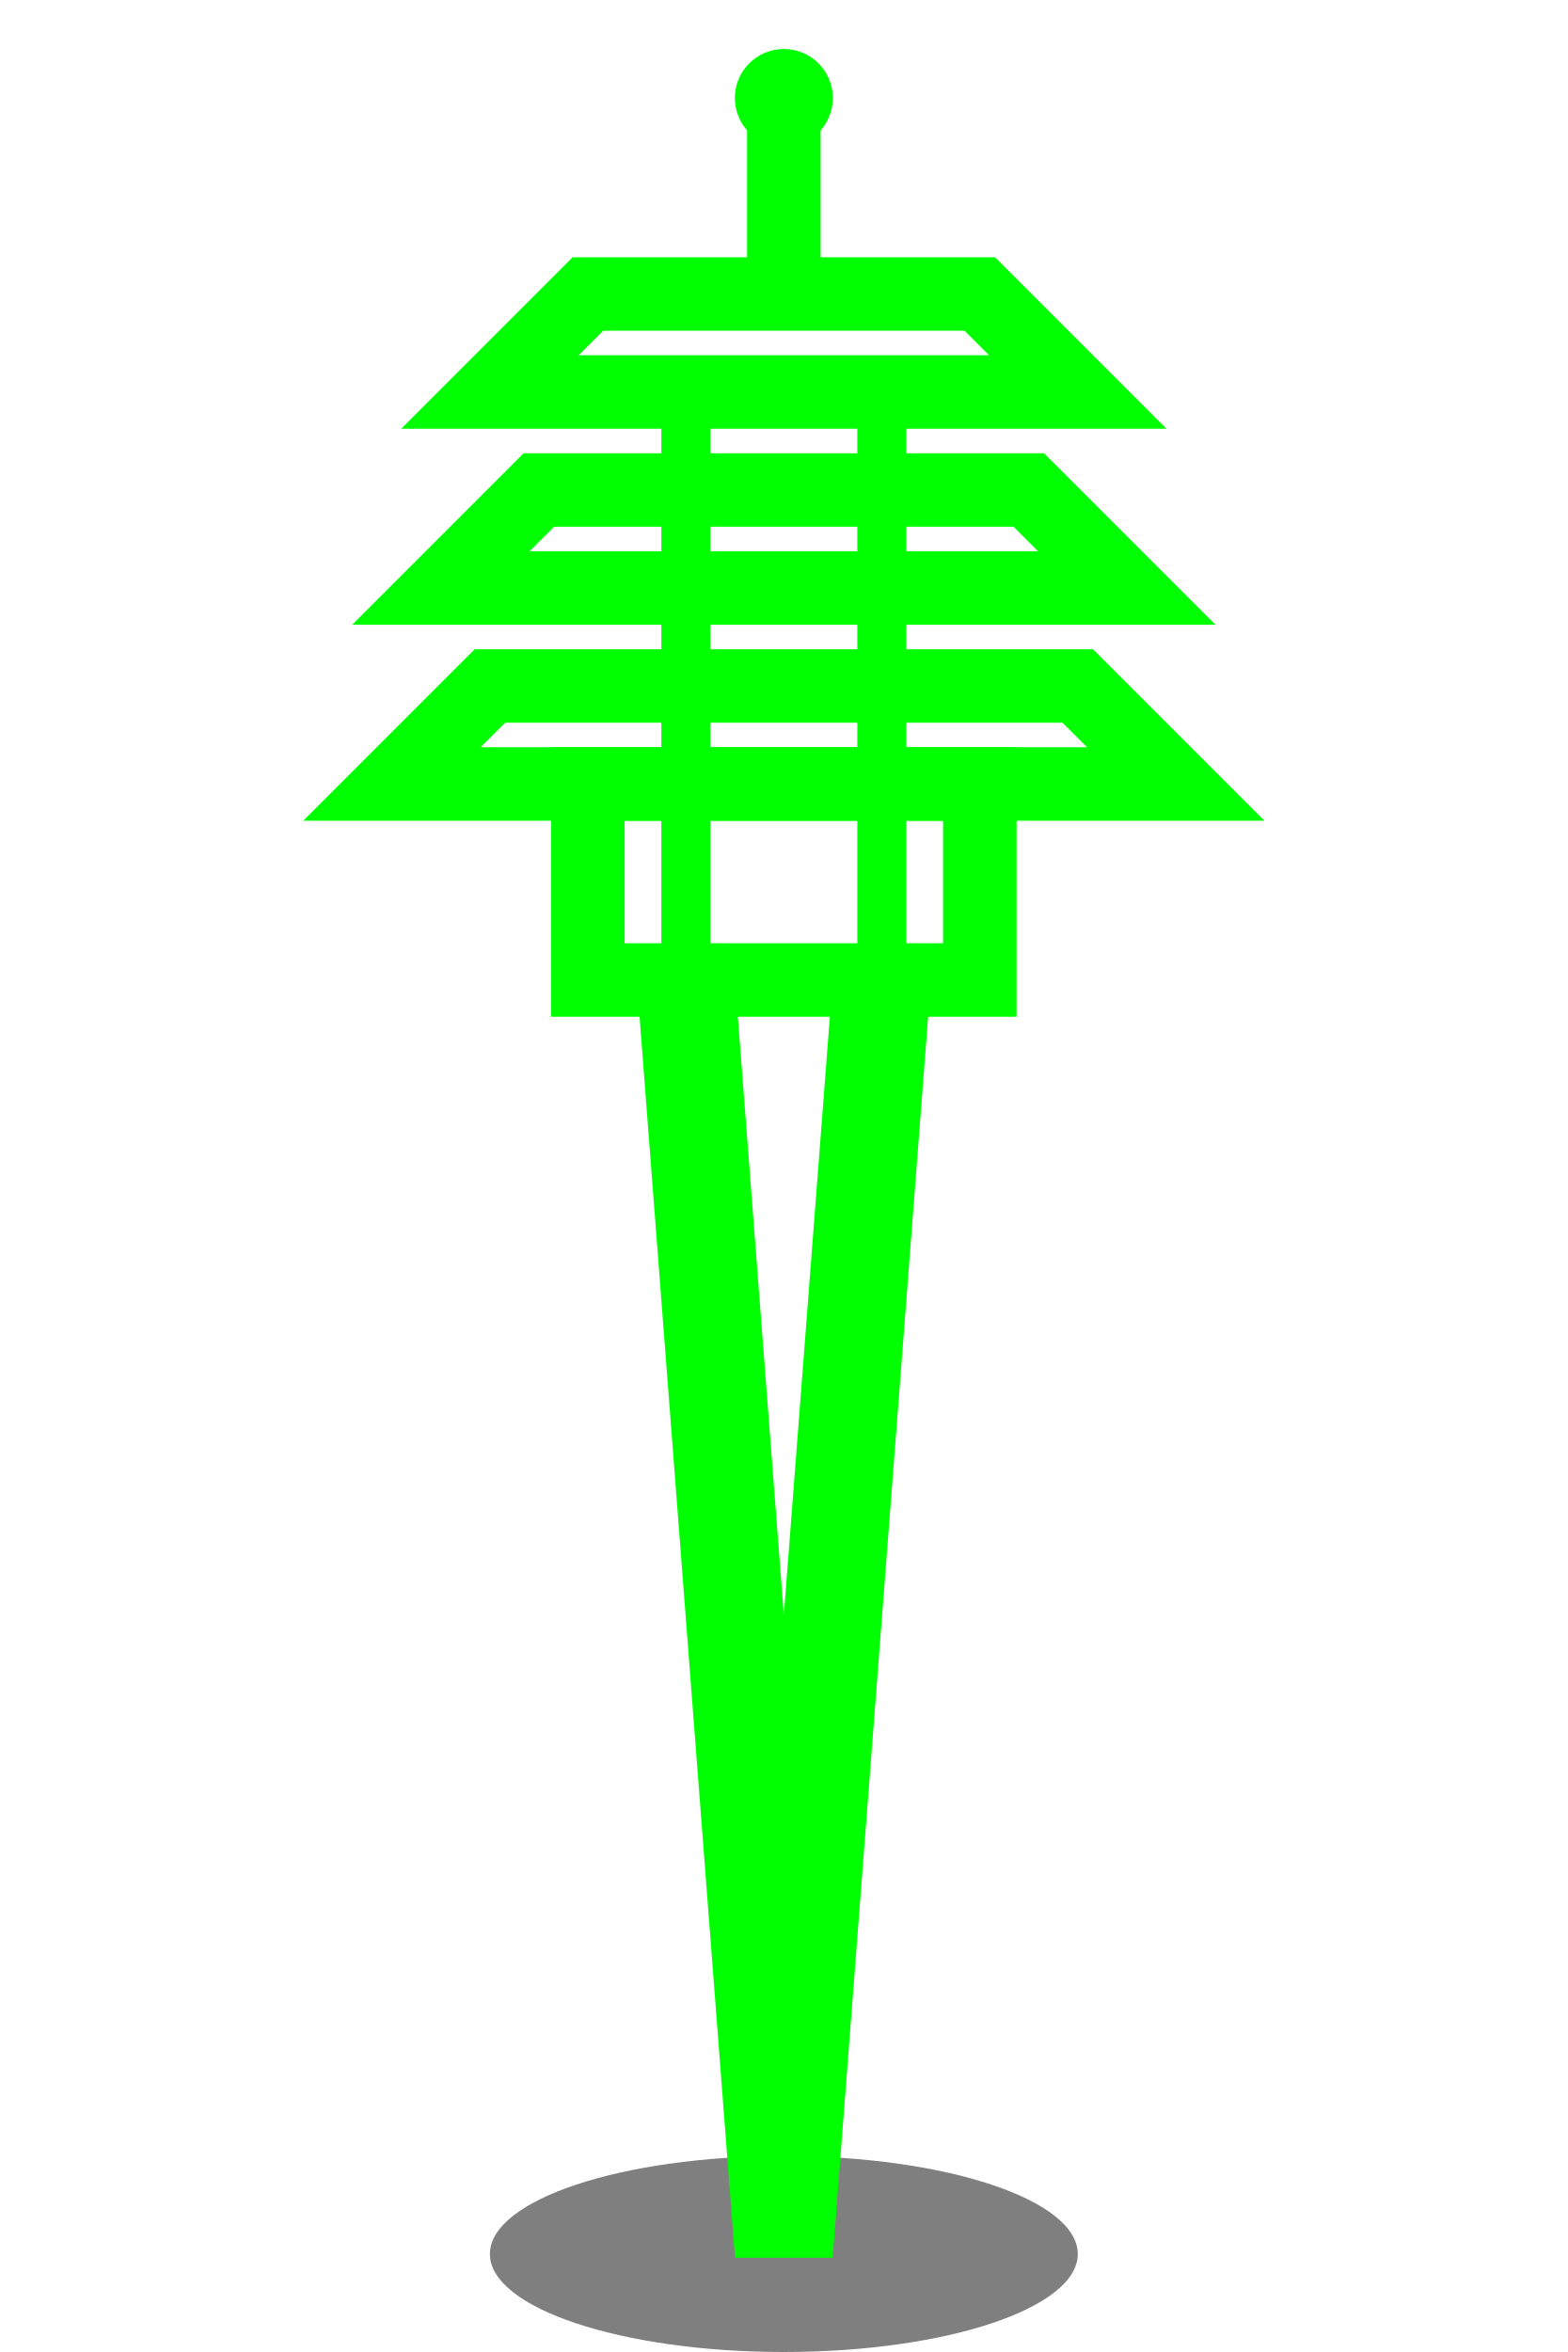
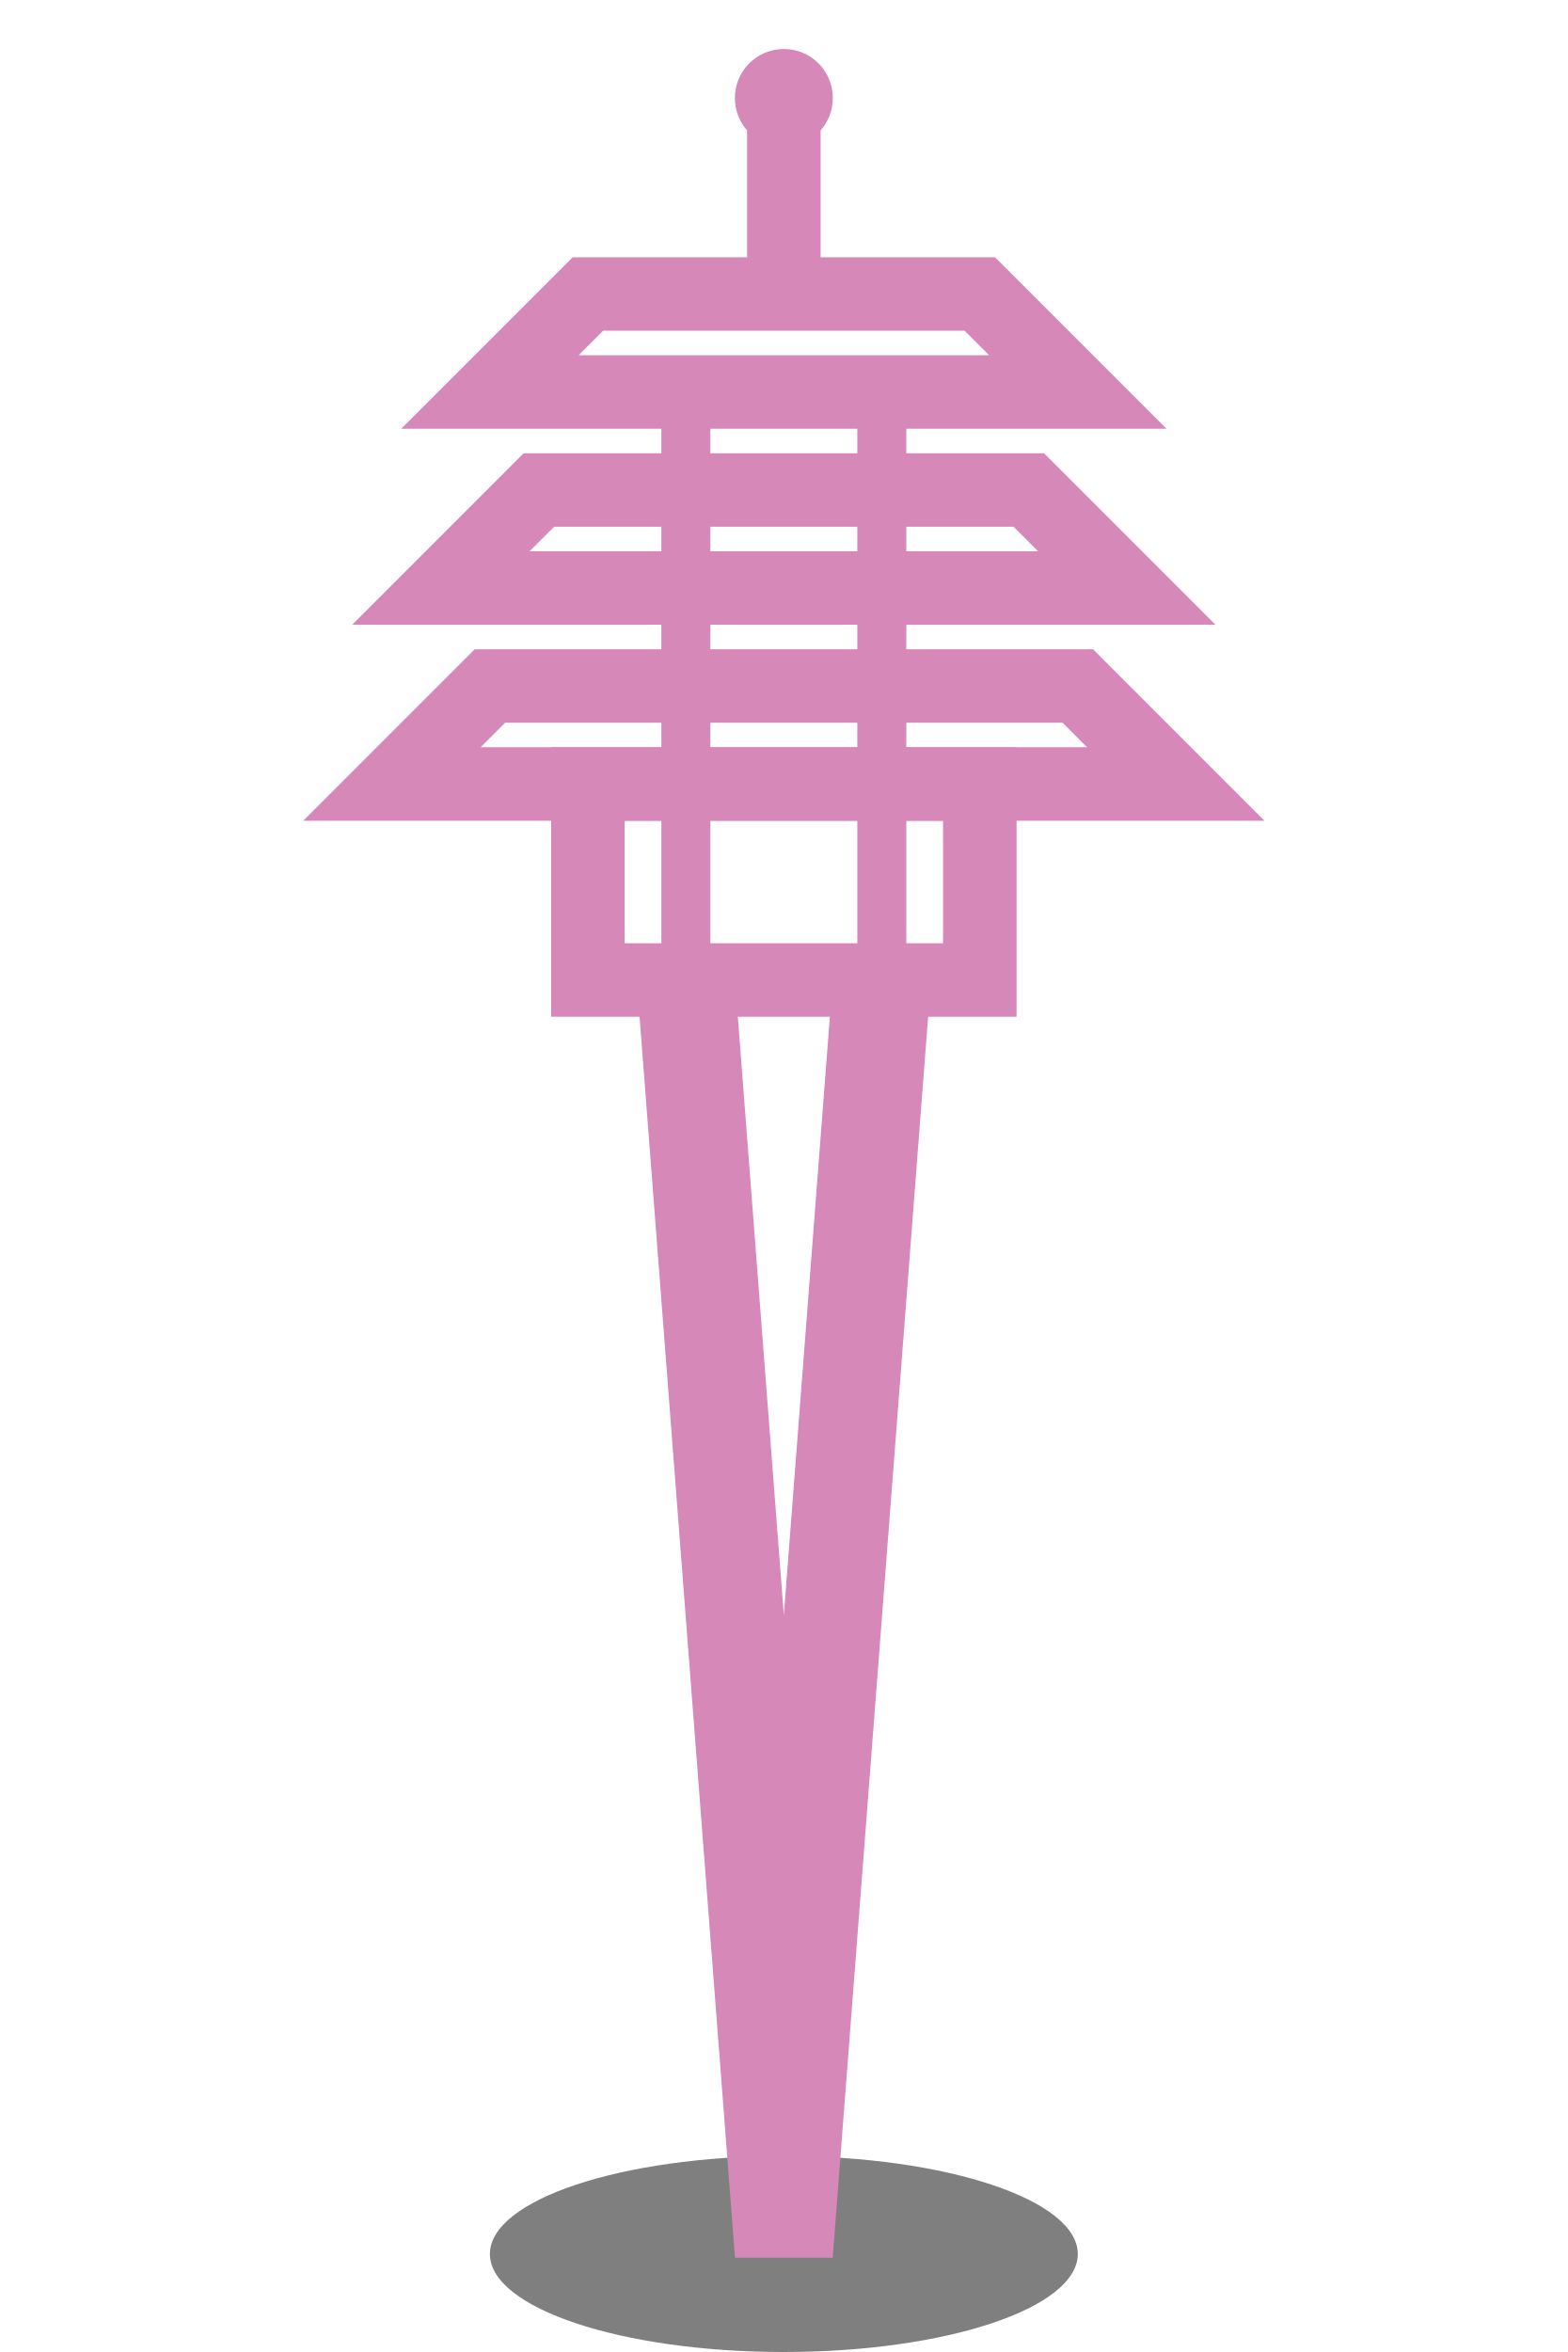
<svg xmlns="http://www.w3.org/2000/svg" viewBox="0 0 32 48" width="32" height="48">
  <ellipse cx="16" cy="46" rx="6" ry="2" fill="#000" opacity="0.5" />
-   <path d="M14 20 L16 46 L18 20" fill="none" stroke="#00ff00" stroke-width="2" />
-   <path d="M12 6 L20 6 L22 8 L10 8 Z" fill="none" stroke="#00ff00" stroke-width="1.5" />
-   <path d="M11 10 L21 10 L23 12 L9 12 Z" fill="none" stroke="#00ff00" stroke-width="1.5" />
-   <path d="M10 14 L22 14 L24 16 L8 16 Z" fill="none" stroke="#00ff00" stroke-width="1.5" />
-   <rect x="12" y="16" width="8" height="4" fill="none" stroke="#00ff00" stroke-width="1.5" />
-   <line x1="16" y1="2" x2="16" y2="6" stroke="#00ff00" stroke-width="1.5" />
-   <circle cx="16" cy="2" r="1" fill="#00ff00" />
-   <line x1="14" y1="8" x2="14" y2="20" stroke="#00ff00" stroke-width="1" />
-   <line x1="18" y1="8" x2="18" y2="20" stroke="#00ff00" stroke-width="1" />
+   <path d="M14 20 L16 46 L18 20" fill="none" stroke="#D689B8" stroke-width="2" />
+   <path d="M12 6 L20 6 L22 8 L10 8 Z" fill="none" stroke="#D689B8" stroke-width="1.5" />
+   <path d="M11 10 L21 10 L23 12 L9 12 Z" fill="none" stroke="#D689B8" stroke-width="1.5" />
+   <path d="M10 14 L22 14 L24 16 L8 16 Z" fill="none" stroke="#D689B8" stroke-width="1.5" />
+   <rect x="12" y="16" width="8" height="4" fill="none" stroke="#D689B8" stroke-width="1.5" />
+   <line x1="16" y1="2" x2="16" y2="6" stroke="#D689B8" stroke-width="1.5" />
+   <circle cx="16" cy="2" r="1" fill="#D689B8" />
+   <line x1="14" y1="8" x2="14" y2="20" stroke="#D689B8" stroke-width="1" />
+   <line x1="18" y1="8" x2="18" y2="20" stroke="#D689B8" stroke-width="1" />
</svg>
